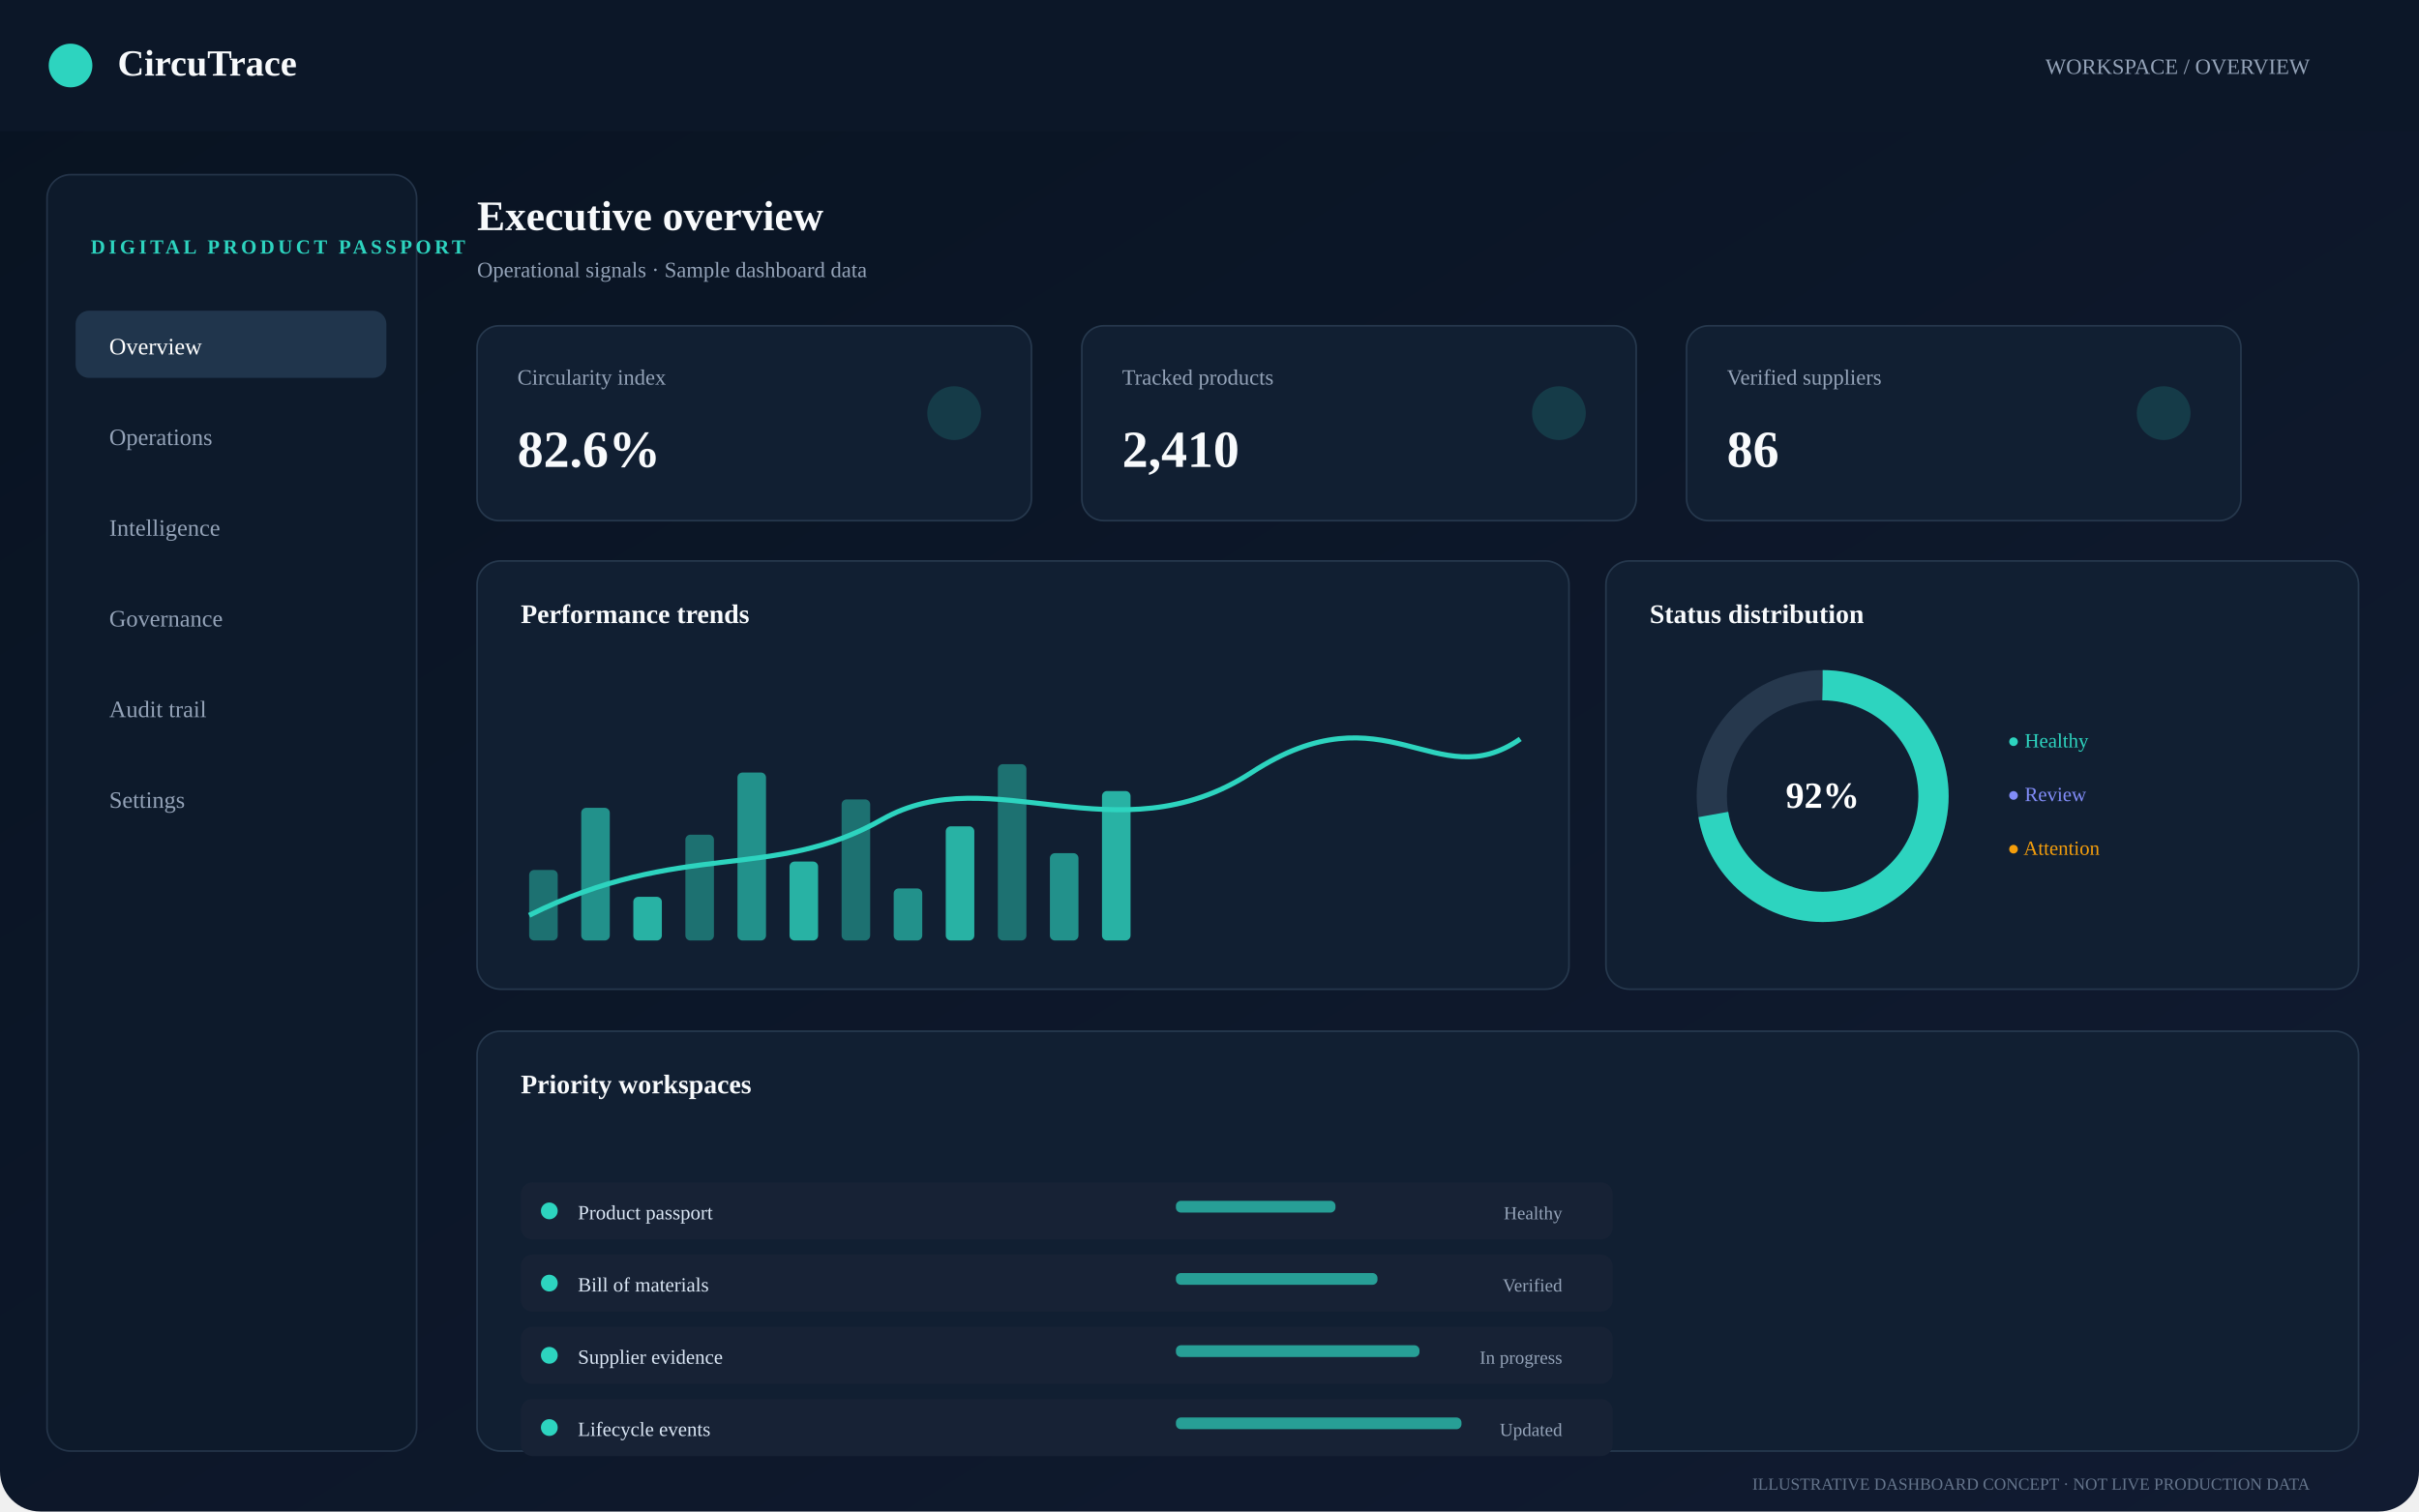
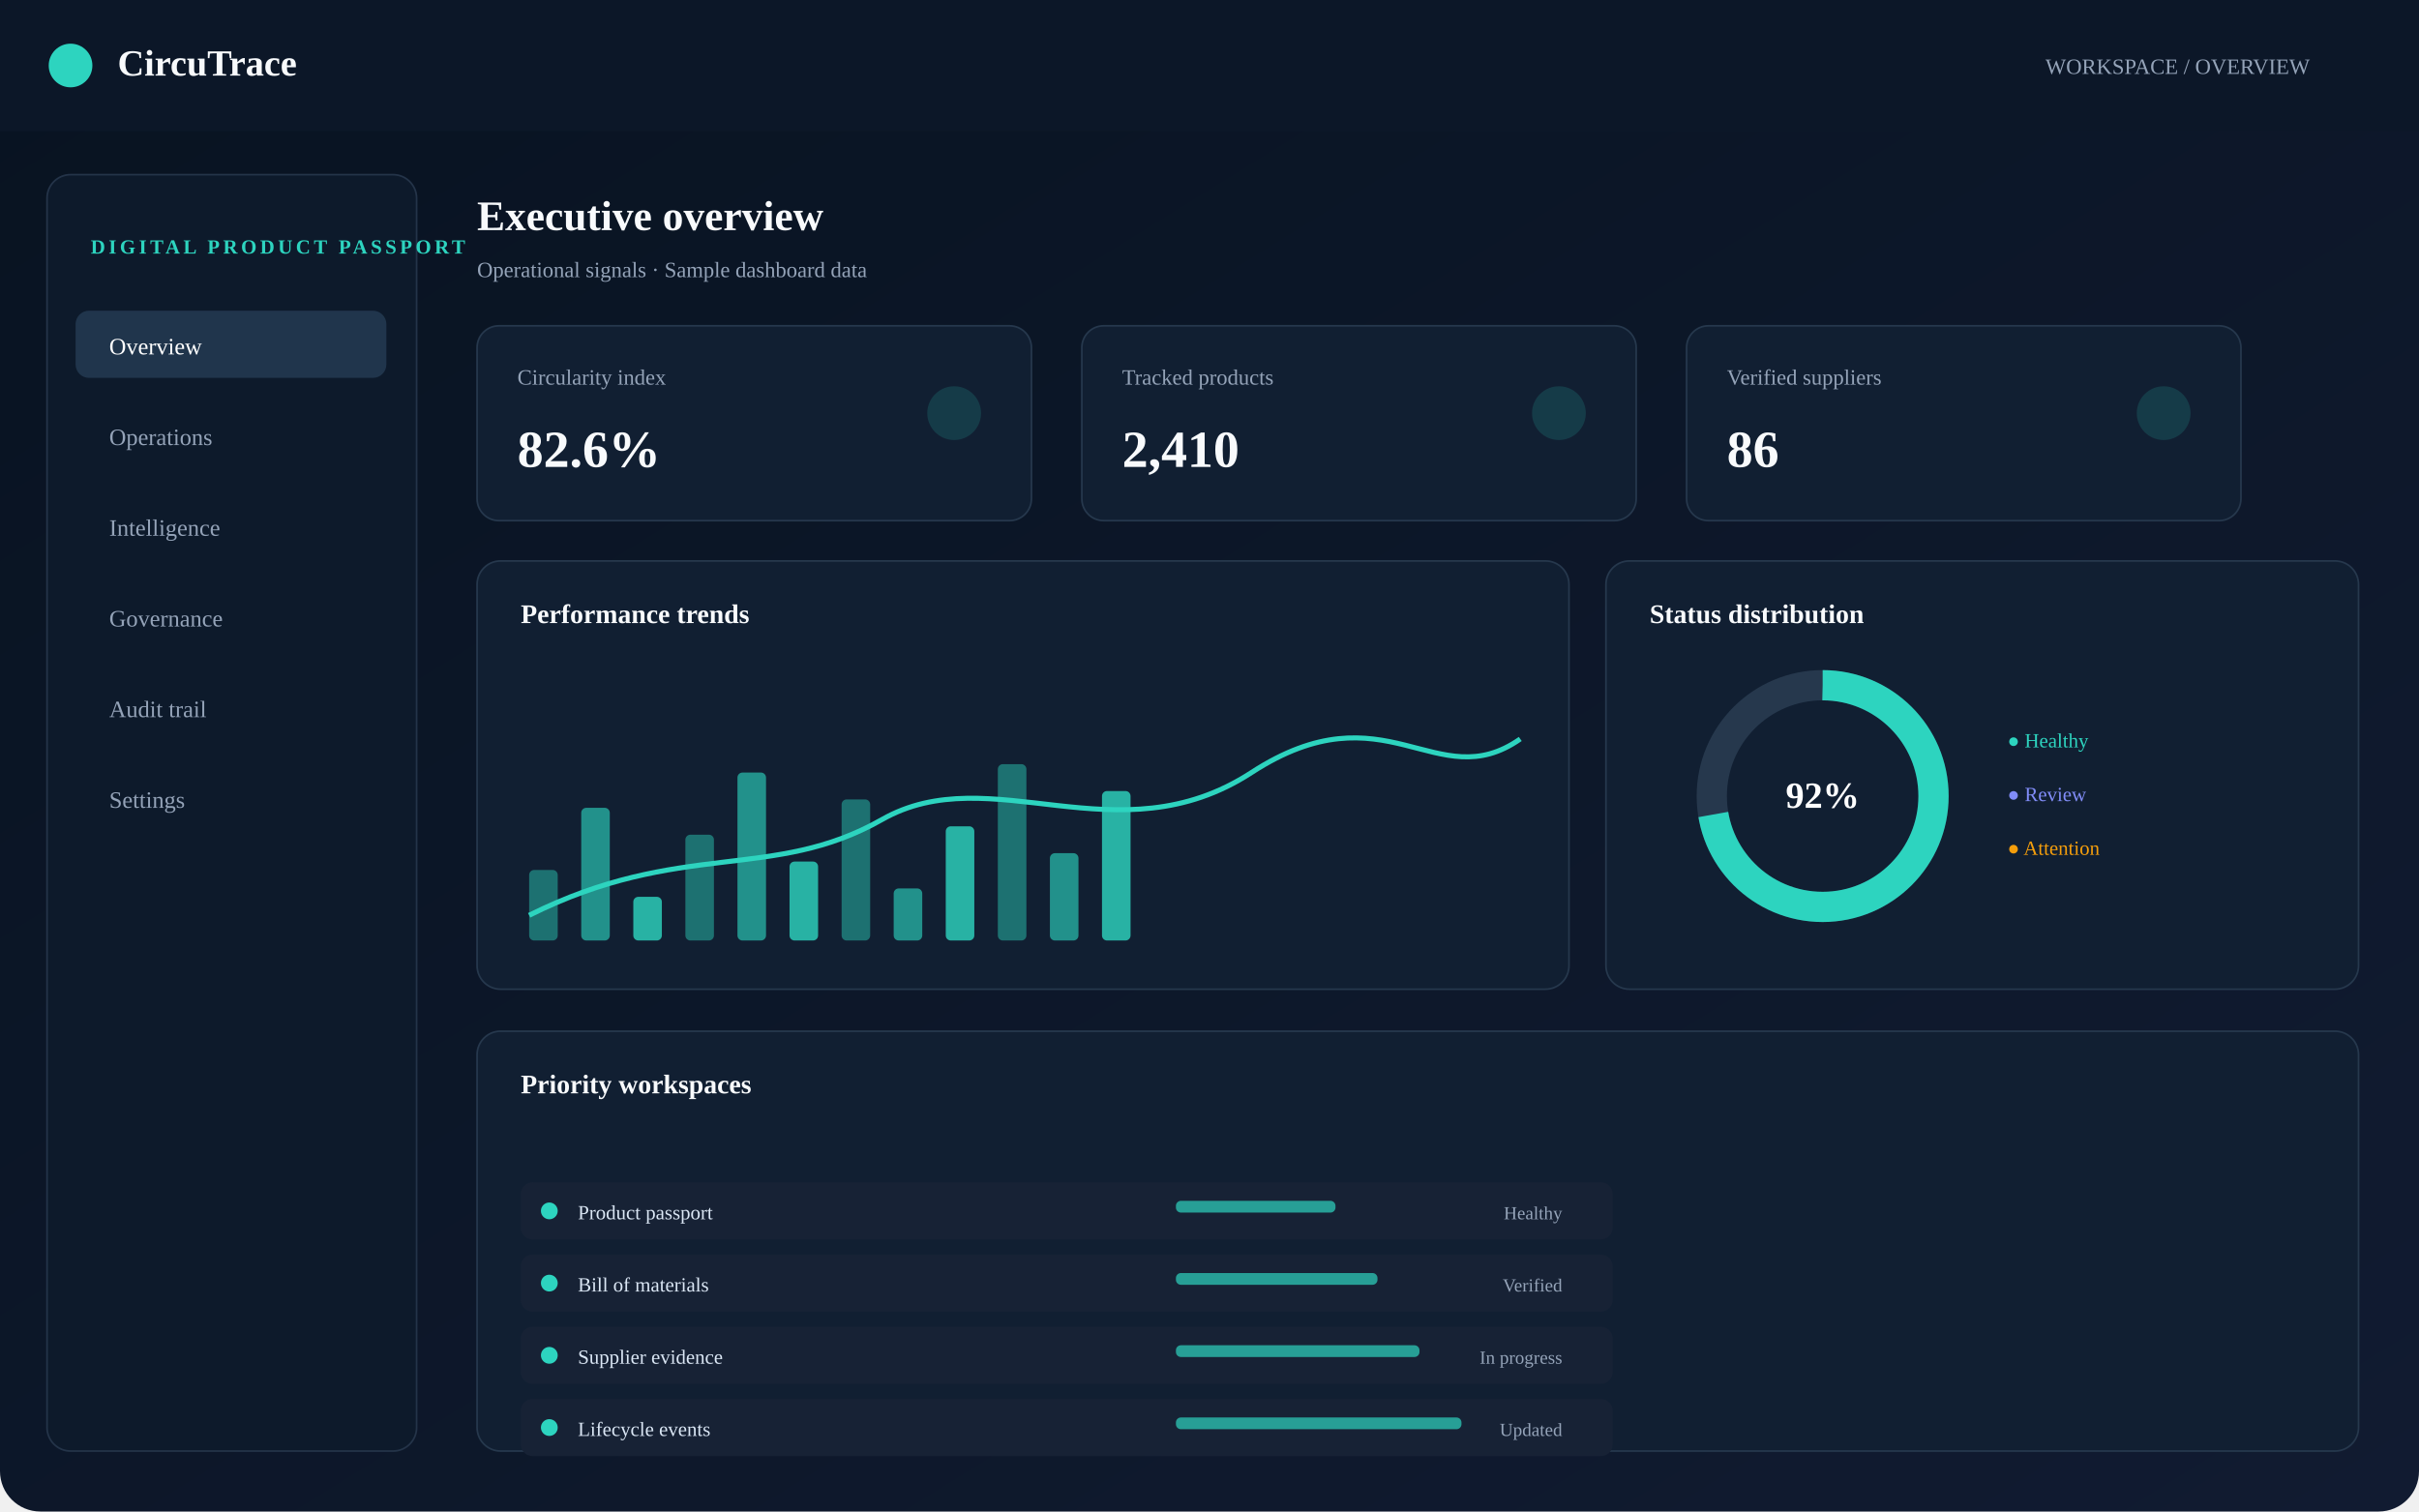
<svg xmlns="http://www.w3.org/2000/svg" width="1440" height="900" viewBox="0 0 1440 900">
  <defs>
    <linearGradient id="bg" x2="1" y2="1">
      <stop stop-color="#081321" />
      <stop offset="1" stop-color="#111b31" />
    </linearGradient>
  </defs>
  <rect width="1440" height="900" rx="24" fill="url(#bg)" />
  <rect width="1440" height="78" fill="#0c1728" />
  <circle cx="42" cy="39" r="13" fill="#2dd4bf" />
  <text x="70" y="45" fill="#f8fafc" font-size="22" font-weight="700">CircuTrace</text>
  <text x="1375" y="44" text-anchor="end" fill="#94a3b8" font-size="13">WORKSPACE / OVERVIEW</text>
  <rect x="28" y="104" width="220" height="760" rx="14" fill="#0d1a2b" stroke="#243449" />
  <text x="54" y="151" fill="#2dd4bf" font-size="12" font-weight="700" letter-spacing="2">DIGITAL PRODUCT PASSPORT</text>
  <g>
    <rect x="45" y="185" width="185" height="40" rx="8" fill="#20354c" />
    <text x="65" y="211" fill="#fff" font-size="14">Overview</text>
  </g>
  <g>
    <rect x="45" y="239" width="185" height="40" rx="8" fill="transparent" />
    <text x="65" y="265" fill="#94a3b8" font-size="14">Operations</text>
  </g>
  <g>
    <rect x="45" y="293" width="185" height="40" rx="8" fill="transparent" />
    <text x="65" y="319" fill="#94a3b8" font-size="14">Intelligence</text>
  </g>
  <g>
    <rect x="45" y="347" width="185" height="40" rx="8" fill="transparent" />
    <text x="65" y="373" fill="#94a3b8" font-size="14">Governance</text>
  </g>
  <g>
    <rect x="45" y="401" width="185" height="40" rx="8" fill="transparent" />
    <text x="65" y="427" fill="#94a3b8" font-size="14">Audit trail</text>
  </g>
  <g>
    <rect x="45" y="455" width="185" height="40" rx="8" fill="transparent" />
    <text x="65" y="481" fill="#94a3b8" font-size="14">Settings</text>
  </g>
  <text x="284" y="137" fill="#f8fafc" font-size="25" font-weight="700">Executive overview</text>
  <text x="284" y="165" fill="#94a3b8" font-size="13">Operational signals · Sample dashboard data</text>
  <g>
    <rect x="284" y="194" width="330" height="116" rx="13" fill="#111f32" stroke="#26384d" />
    <text x="308" y="229" fill="#94a3b8" font-size="13">Circularity index</text>
    <text x="308" y="278" fill="#f8fafc" font-size="31" font-weight="700">82.6%</text>
    <circle cx="568" cy="246" r="16" fill="#2dd4bf" opacity=".16" />
  </g>
  <g>
    <rect x="644" y="194" width="330" height="116" rx="13" fill="#111f32" stroke="#26384d" />
    <text x="668" y="229" fill="#94a3b8" font-size="13">Tracked products</text>
    <text x="668" y="278" fill="#f8fafc" font-size="31" font-weight="700">2,410</text>
    <circle cx="928" cy="246" r="16" fill="#2dd4bf" opacity=".16" />
  </g>
  <g>
    <rect x="1004" y="194" width="330" height="116" rx="13" fill="#111f32" stroke="#26384d" />
    <text x="1028" y="229" fill="#94a3b8" font-size="13">Verified suppliers</text>
    <text x="1028" y="278" fill="#f8fafc" font-size="31" font-weight="700">86</text>
    <circle cx="1288" cy="246" r="16" fill="#2dd4bf" opacity=".16" />
  </g>
  <rect x="284" y="334" width="650" height="255" rx="14" fill="#111f32" stroke="#26384d" />
  <text x="310" y="371" fill="#f8fafc" font-size="16" font-weight="700">Performance trends</text>
  <g transform="translate(315 430)">
    <rect x="0" y="88" width="17" height="42" rx="3" fill="#2dd4bf" opacity="0.45" />
    <rect x="31" y="51" width="17" height="79" rx="3" fill="#2dd4bf" opacity="0.63" />
    <rect x="62" y="104" width="17" height="26" rx="3" fill="#2dd4bf" opacity="0.81" />
    <rect x="93" y="67" width="17" height="63" rx="3" fill="#2dd4bf" opacity="0.45" />
    <rect x="124" y="30" width="17" height="100" rx="3" fill="#2dd4bf" opacity="0.63" />
    <rect x="155" y="83" width="17" height="47" rx="3" fill="#2dd4bf" opacity="0.81" />
    <rect x="186" y="46" width="17" height="84" rx="3" fill="#2dd4bf" opacity="0.45" />
    <rect x="217" y="99" width="17" height="31" rx="3" fill="#2dd4bf" opacity="0.63" />
    <rect x="248" y="62" width="17" height="68" rx="3" fill="#2dd4bf" opacity="0.81" />
    <rect x="279" y="25" width="17" height="105" rx="3" fill="#2dd4bf" opacity="0.45" />
    <rect x="310" y="78" width="17" height="52" rx="3" fill="#2dd4bf" opacity="0.63" />
    <rect x="341" y="41" width="17" height="89" rx="3" fill="#2dd4bf" opacity="0.81" />
    <path d="M0 115 C90 70 145 95 210 58 S350 82 430 30 S540 45 590 10" fill="none" stroke="#2dd4bf" stroke-width="3" />
  </g>
  <rect x="956" y="334" width="448" height="255" rx="14" fill="#111f32" stroke="#26384d" />
  <text x="982" y="371" fill="#f8fafc" font-size="16" font-weight="700">Status distribution</text>
  <circle cx="1085" cy="474" r="66" fill="none" stroke="#26384d" stroke-width="18" />
  <circle cx="1085" cy="474" r="66" fill="none" stroke="#2dd4bf" stroke-width="18" stroke-dasharray="300 115" transform="rotate(-90 1085 474)" />
  <text x="1085" y="481" fill="#fff" font-size="22" font-weight="700" text-anchor="middle">92%</text>
  <text x="1195" y="445" fill="#2dd4bf" font-size="12">● Healthy</text>
  <text x="1195" y="477" fill="#818cf8" font-size="12">● Review</text>
  <text x="1195" y="509" fill="#f59e0b" font-size="12">● Attention</text>
  <rect x="284" y="614" width="1120" height="250" rx="14" fill="#111f32" stroke="#26384d" />
  <text x="310" y="651" fill="#f8fafc" font-size="16" font-weight="700">Priority workspaces</text>
  <g transform="translate(310 704)">
    <g transform="translate(0 0)">
      <rect width="650" height="34" rx="7" fill="#172235" />
      <circle cx="17" cy="17" r="5" fill="#2dd4bf" />
      <text x="34" y="22" fill="#dbe7f5" font-size="12">Product passport</text>
      <rect x="390" y="11" width="95" height="7" rx="3" fill="#2dd4bf" opacity=".7" />
      <text x="620" y="22" text-anchor="end" fill="#94a3b8" font-size="11">Healthy</text>
    </g>
    <g transform="translate(0 43)">
      <rect width="650" height="34" rx="7" fill="#172235" />
      <circle cx="17" cy="17" r="5" fill="#2dd4bf" />
      <text x="34" y="22" fill="#dbe7f5" font-size="12">Bill of materials</text>
      <rect x="390" y="11" width="120" height="7" rx="3" fill="#2dd4bf" opacity=".7" />
      <text x="620" y="22" text-anchor="end" fill="#94a3b8" font-size="11">Verified</text>
    </g>
    <g transform="translate(0 86)">
      <rect width="650" height="34" rx="7" fill="#172235" />
      <circle cx="17" cy="17" r="5" fill="#2dd4bf" />
      <text x="34" y="22" fill="#dbe7f5" font-size="12">Supplier evidence</text>
      <rect x="390" y="11" width="145" height="7" rx="3" fill="#2dd4bf" opacity=".7" />
      <text x="620" y="22" text-anchor="end" fill="#94a3b8" font-size="11">In progress</text>
    </g>
    <g transform="translate(0 129)">
      <rect width="650" height="34" rx="7" fill="#172235" />
      <circle cx="17" cy="17" r="5" fill="#2dd4bf" />
      <text x="34" y="22" fill="#dbe7f5" font-size="12">Lifecycle events</text>
      <rect x="390" y="11" width="170" height="7" rx="3" fill="#2dd4bf" opacity=".7" />
      <text x="620" y="22" text-anchor="end" fill="#94a3b8" font-size="11">Updated</text>
    </g>
  </g>
-   <text x="1375" y="887" text-anchor="end" fill="#64748b" font-size="10">ILLUSTRATIVE DASHBOARD CONCEPT · NOT LIVE PRODUCTION DATA</text>
</svg>
